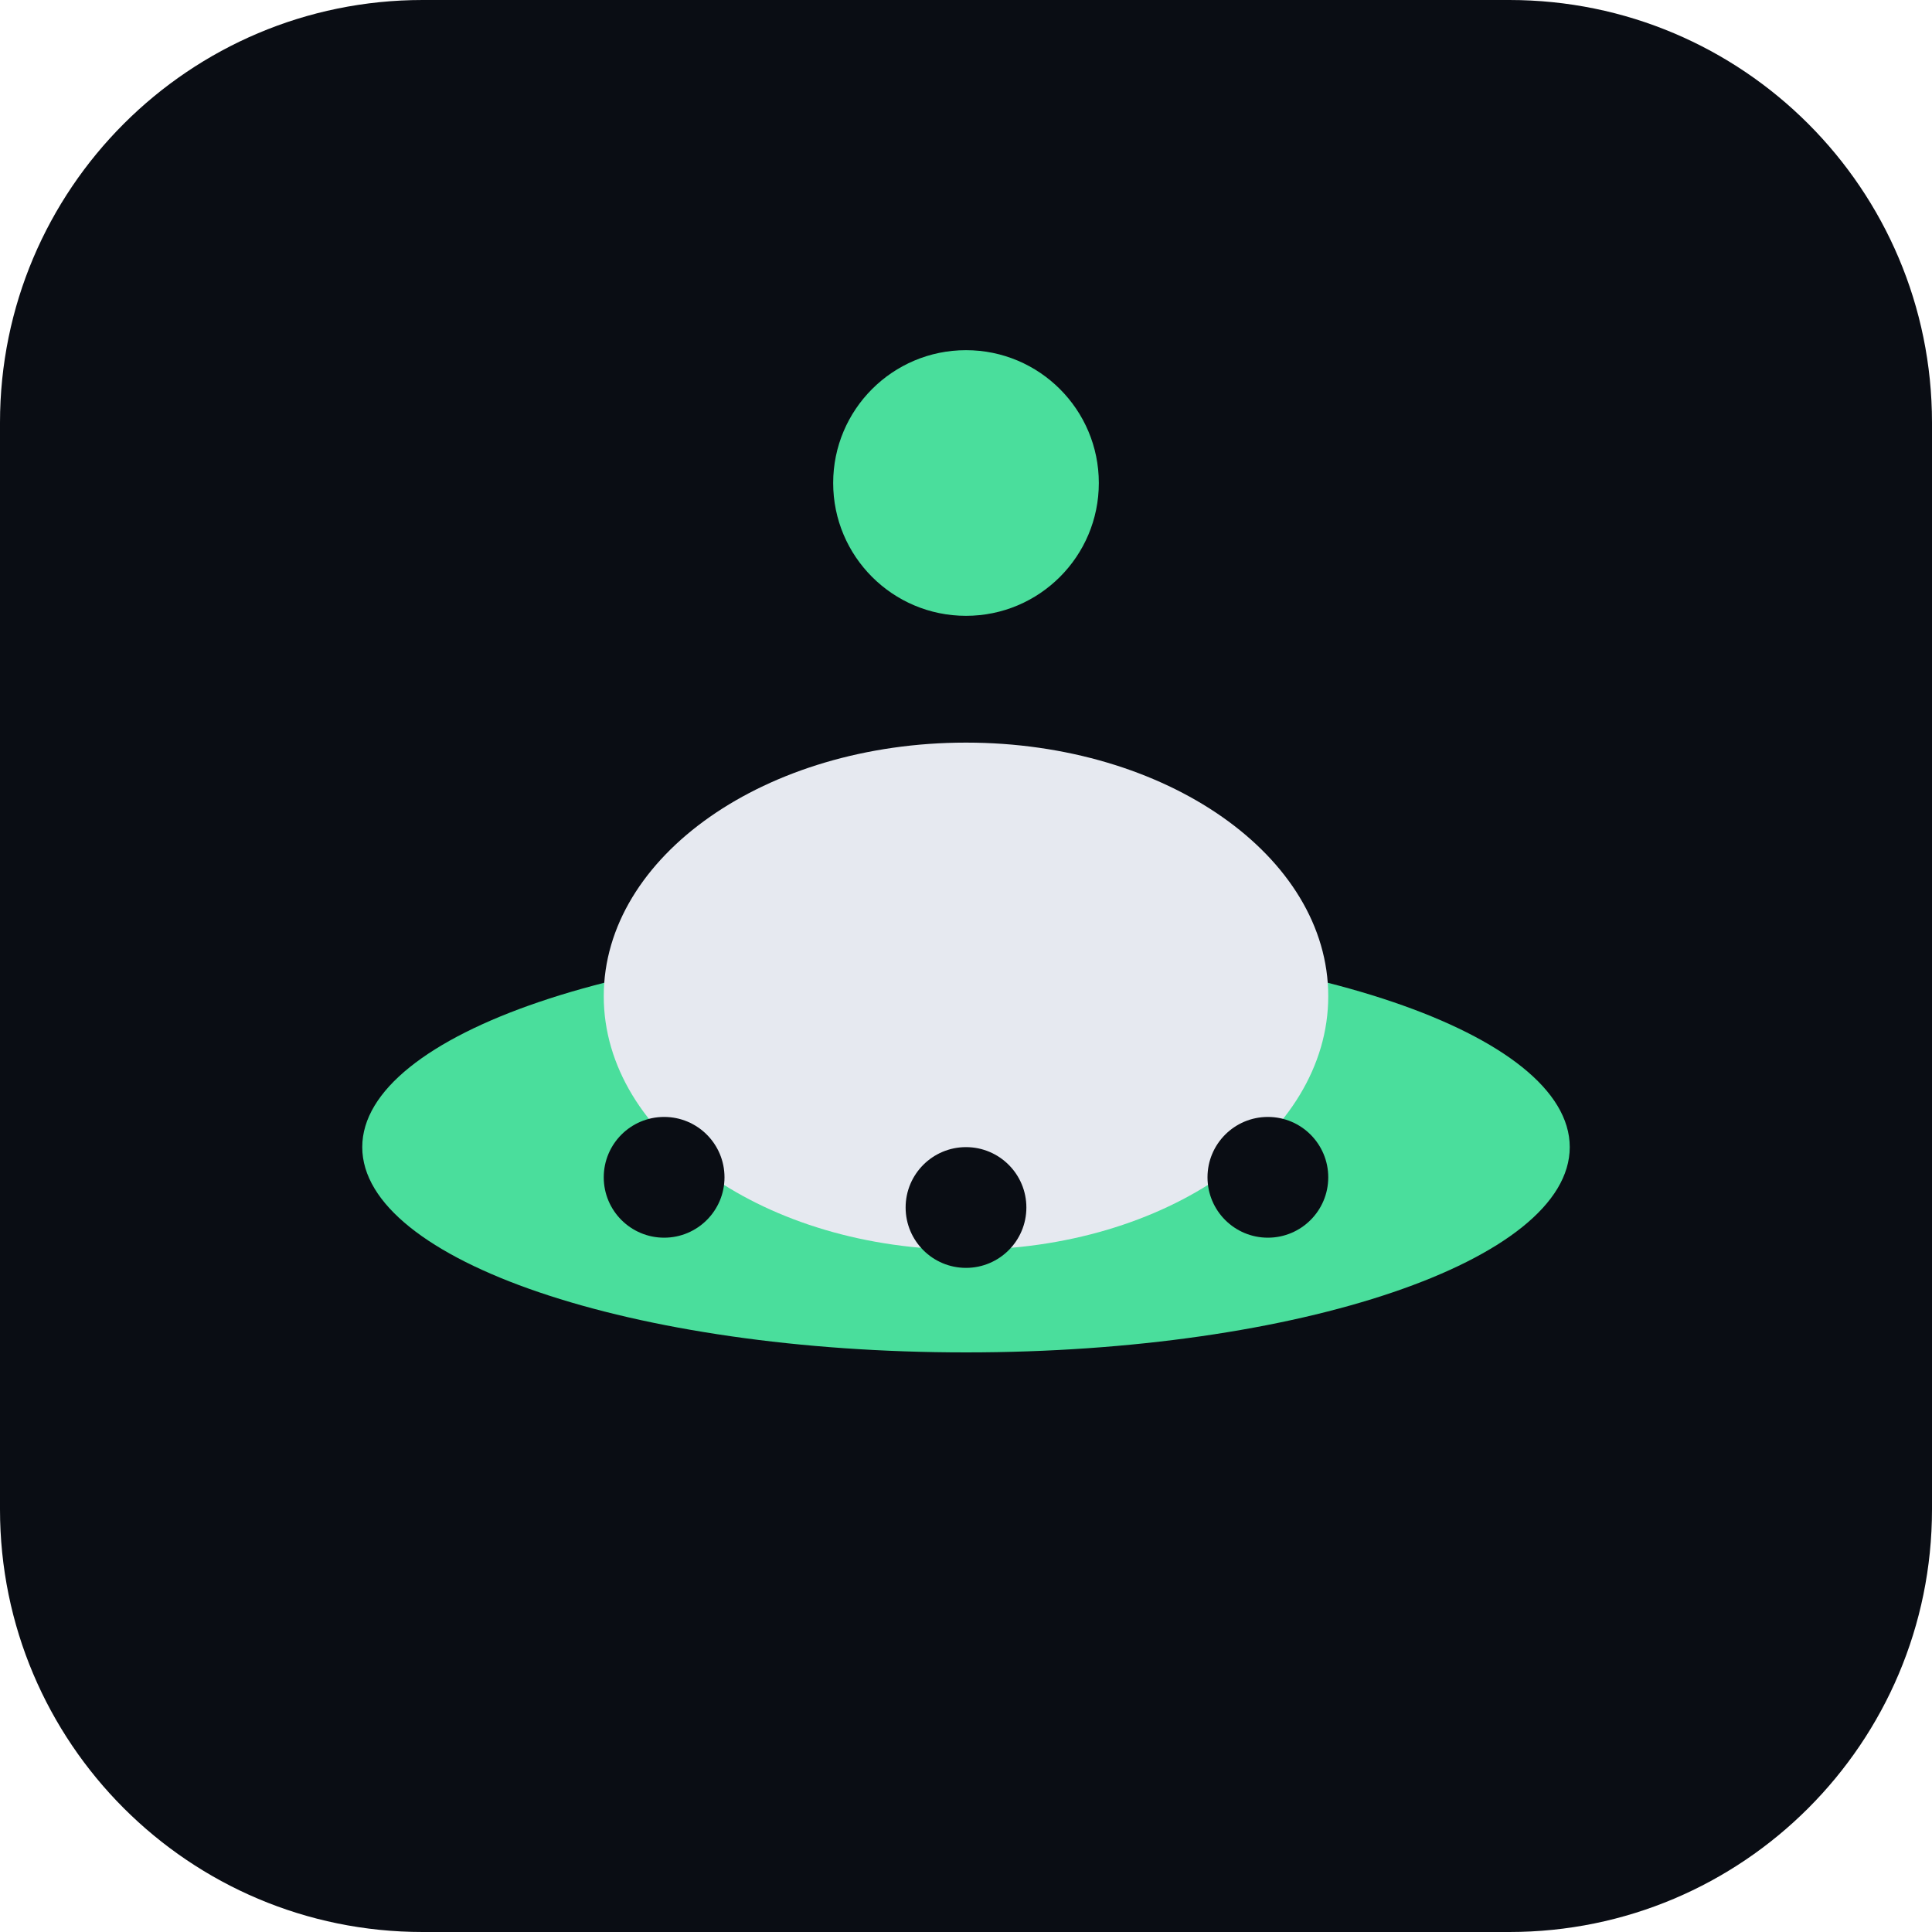
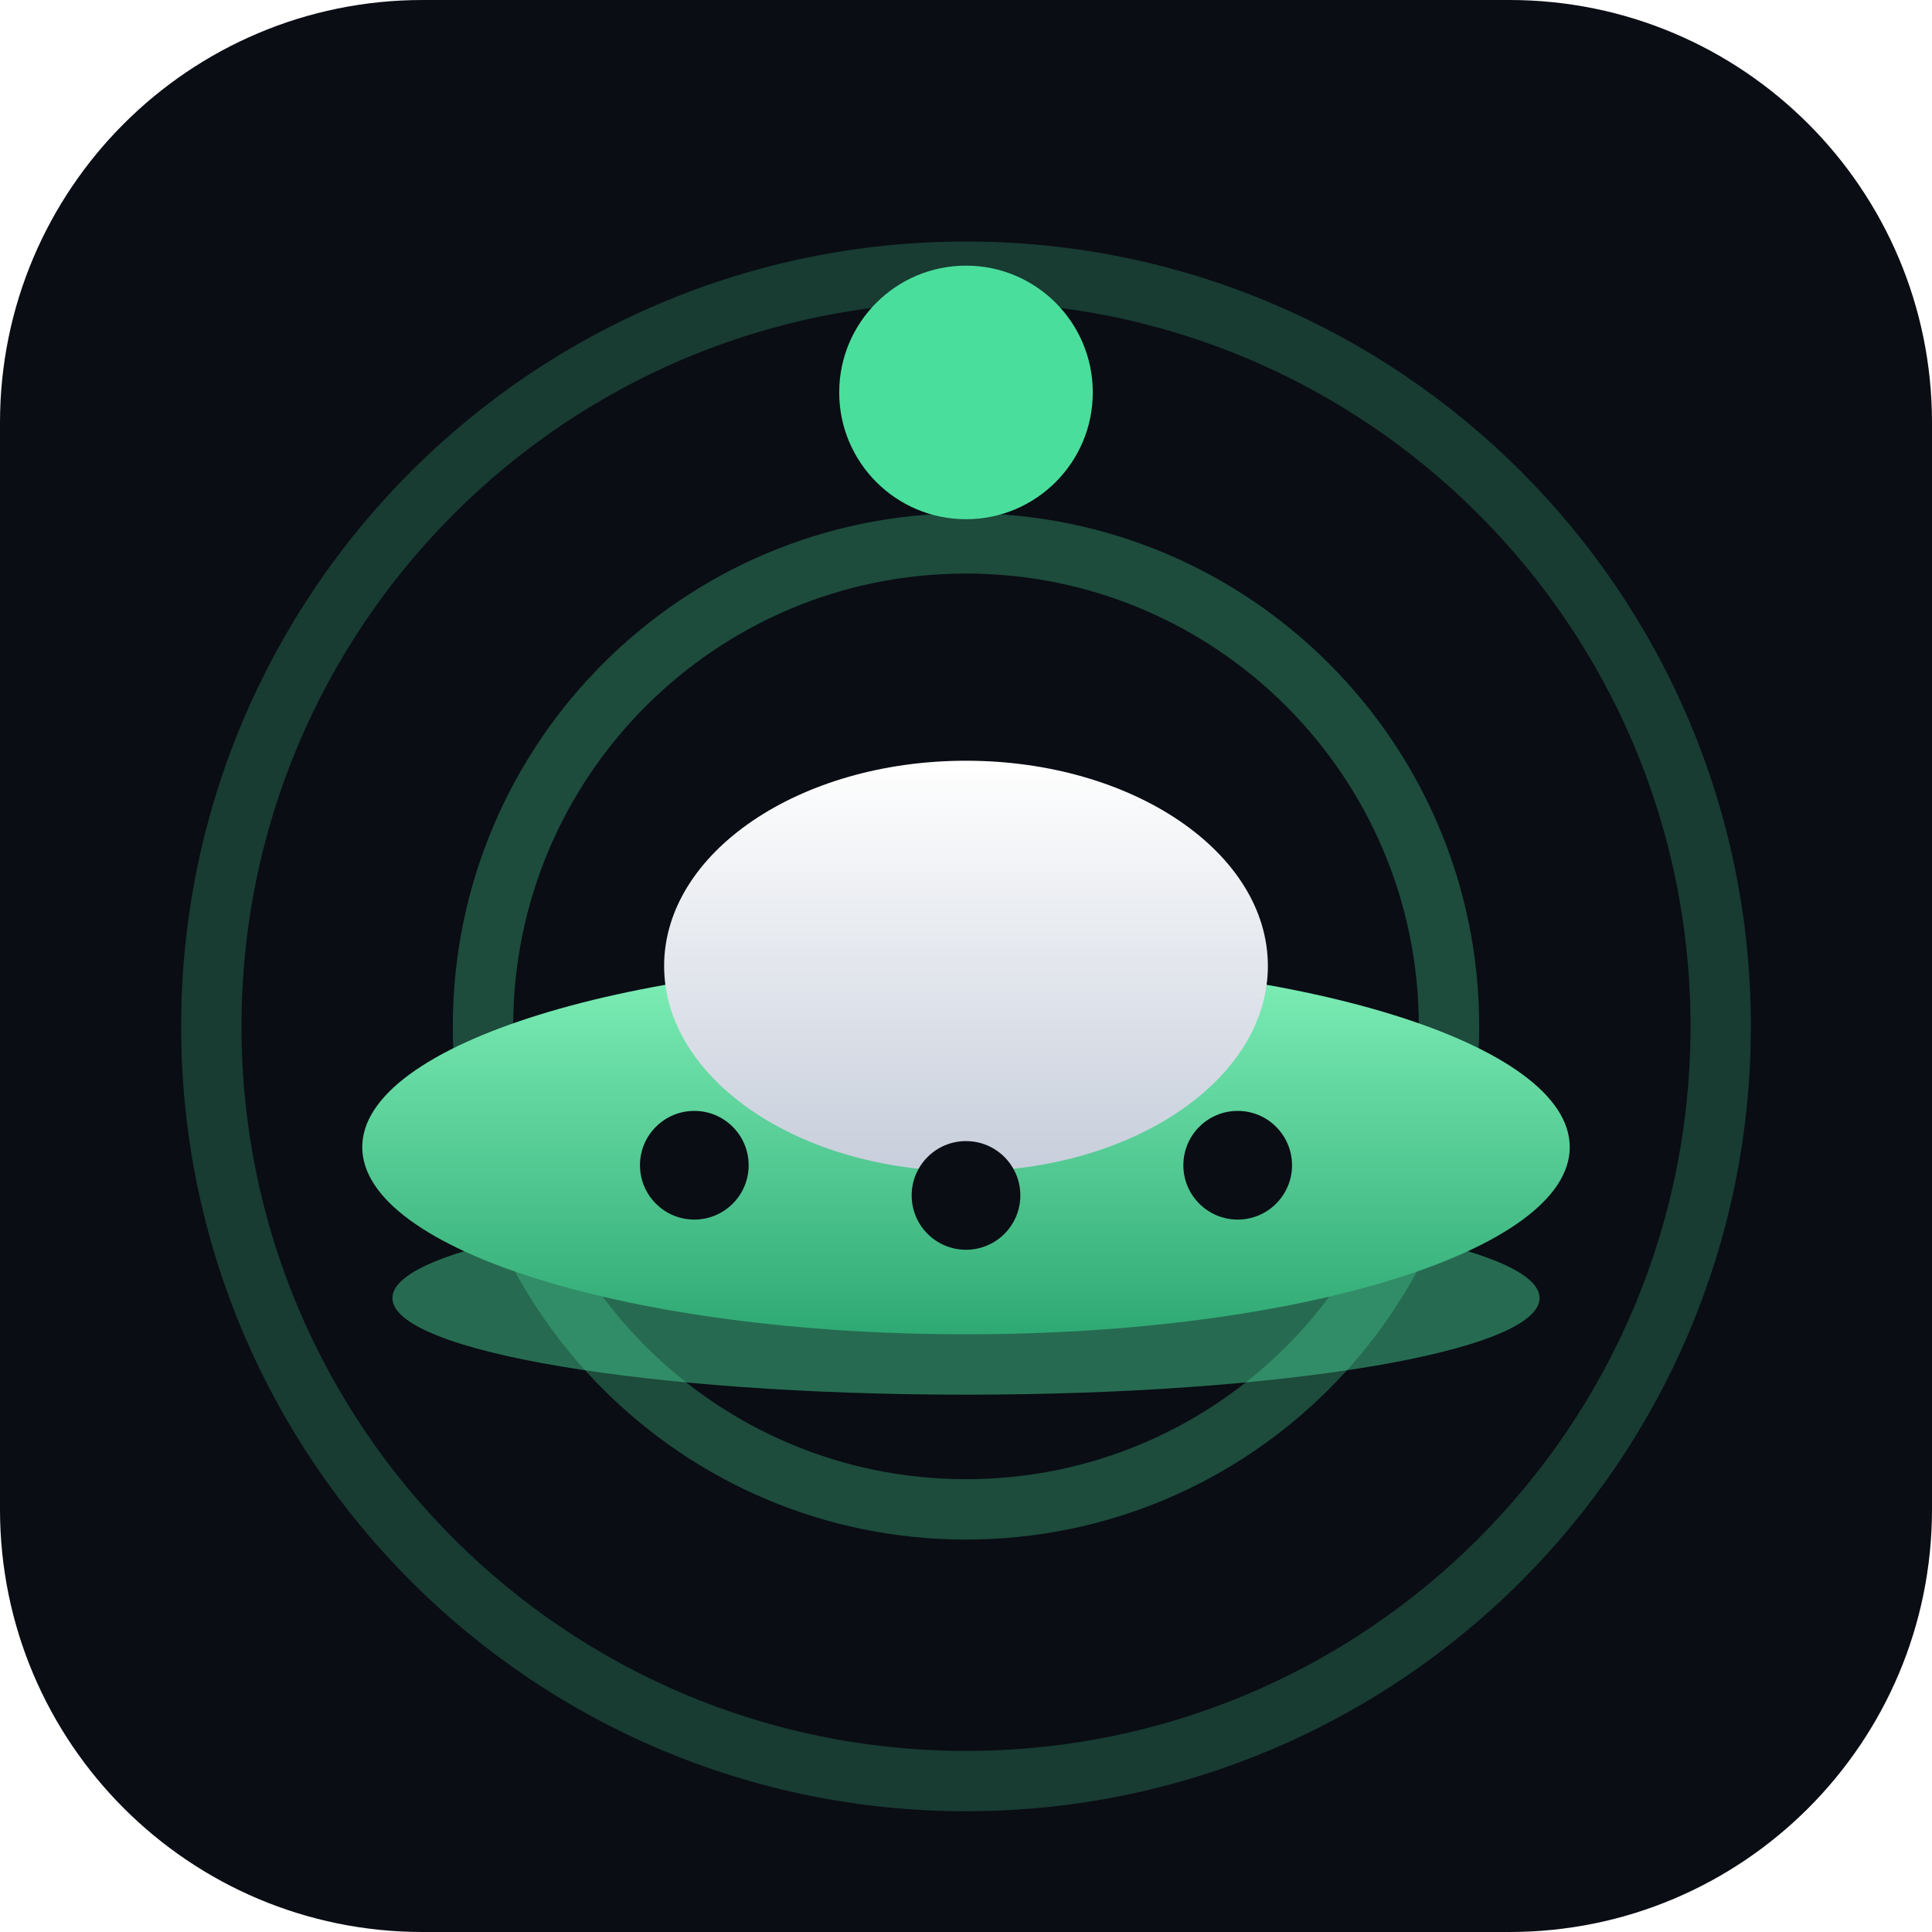
<svg xmlns="http://www.w3.org/2000/svg" viewBox="0 0 32 32">
+   <defs>
+     <linearGradient id="fdisc" x1="0" y1="0" x2="0" y2="1">
+       <stop offset="0%" stop-color="#7ff0b8" />
+       <stop offset="100%" stop-color="#2fa974" />
+     </linearGradient>
+     <linearGradient id="fdome" x1="0" y1="0" x2="0" y2="1">
+       <stop offset="0%" stop-color="#ffffff" />
+       <stop offset="100%" stop-color="#c7cedb" />
+     </linearGradient>
+   </defs>
  <rect width="32" height="32" rx="7" fill="#0a0d14" />
-   <ellipse cx="16" cy="19" rx="10" ry="3.4" fill="#4ade9c" />
-   <ellipse cx="16" cy="16.5" rx="6" ry="4.2" fill="#e6e9f0" />
-   <circle cx="16" cy="8" r="2.2" fill="#4ade9c">
+   <circle cx="16" cy="17" r="12.5" fill="none" stroke="#4ade9c" stroke-opacity="0.22" />
+   <circle cx="16" cy="17" r="8" fill="none" stroke="#4ade9c" stroke-opacity="0.3" />
+   <ellipse cx="16" cy="21.5" rx="9.5" ry="1.6" fill="#4ade9c" opacity="0.45" />
+   <ellipse cx="16" cy="19" rx="10" ry="3.1" fill="url(#fdisc)" />
+   <ellipse cx="16" cy="16" rx="5" ry="3.4" fill="url(#fdome)" />
+   <circle cx="16" cy="6.5" r="2.1" fill="#4ade9c">
    <animate attributeName="opacity" values="0.4;1;0.4" dur="2.4s" repeatCount="indefinite" />
  </circle>
-   <circle cx="11" cy="19.5" r="1" fill="#0a0d14" />
-   <circle cx="16" cy="20" r="1" fill="#0a0d14" />
-   <circle cx="21" cy="19.5" r="1" fill="#0a0d14" />
+   <g fill="#0a0d14">
+     <circle cx="11.5" cy="19.3" r="0.9" />
+     <circle cx="16" cy="19.8" r="0.9" />
+     <circle cx="20.5" cy="19.3" r="0.9" />
+   </g>
</svg>
